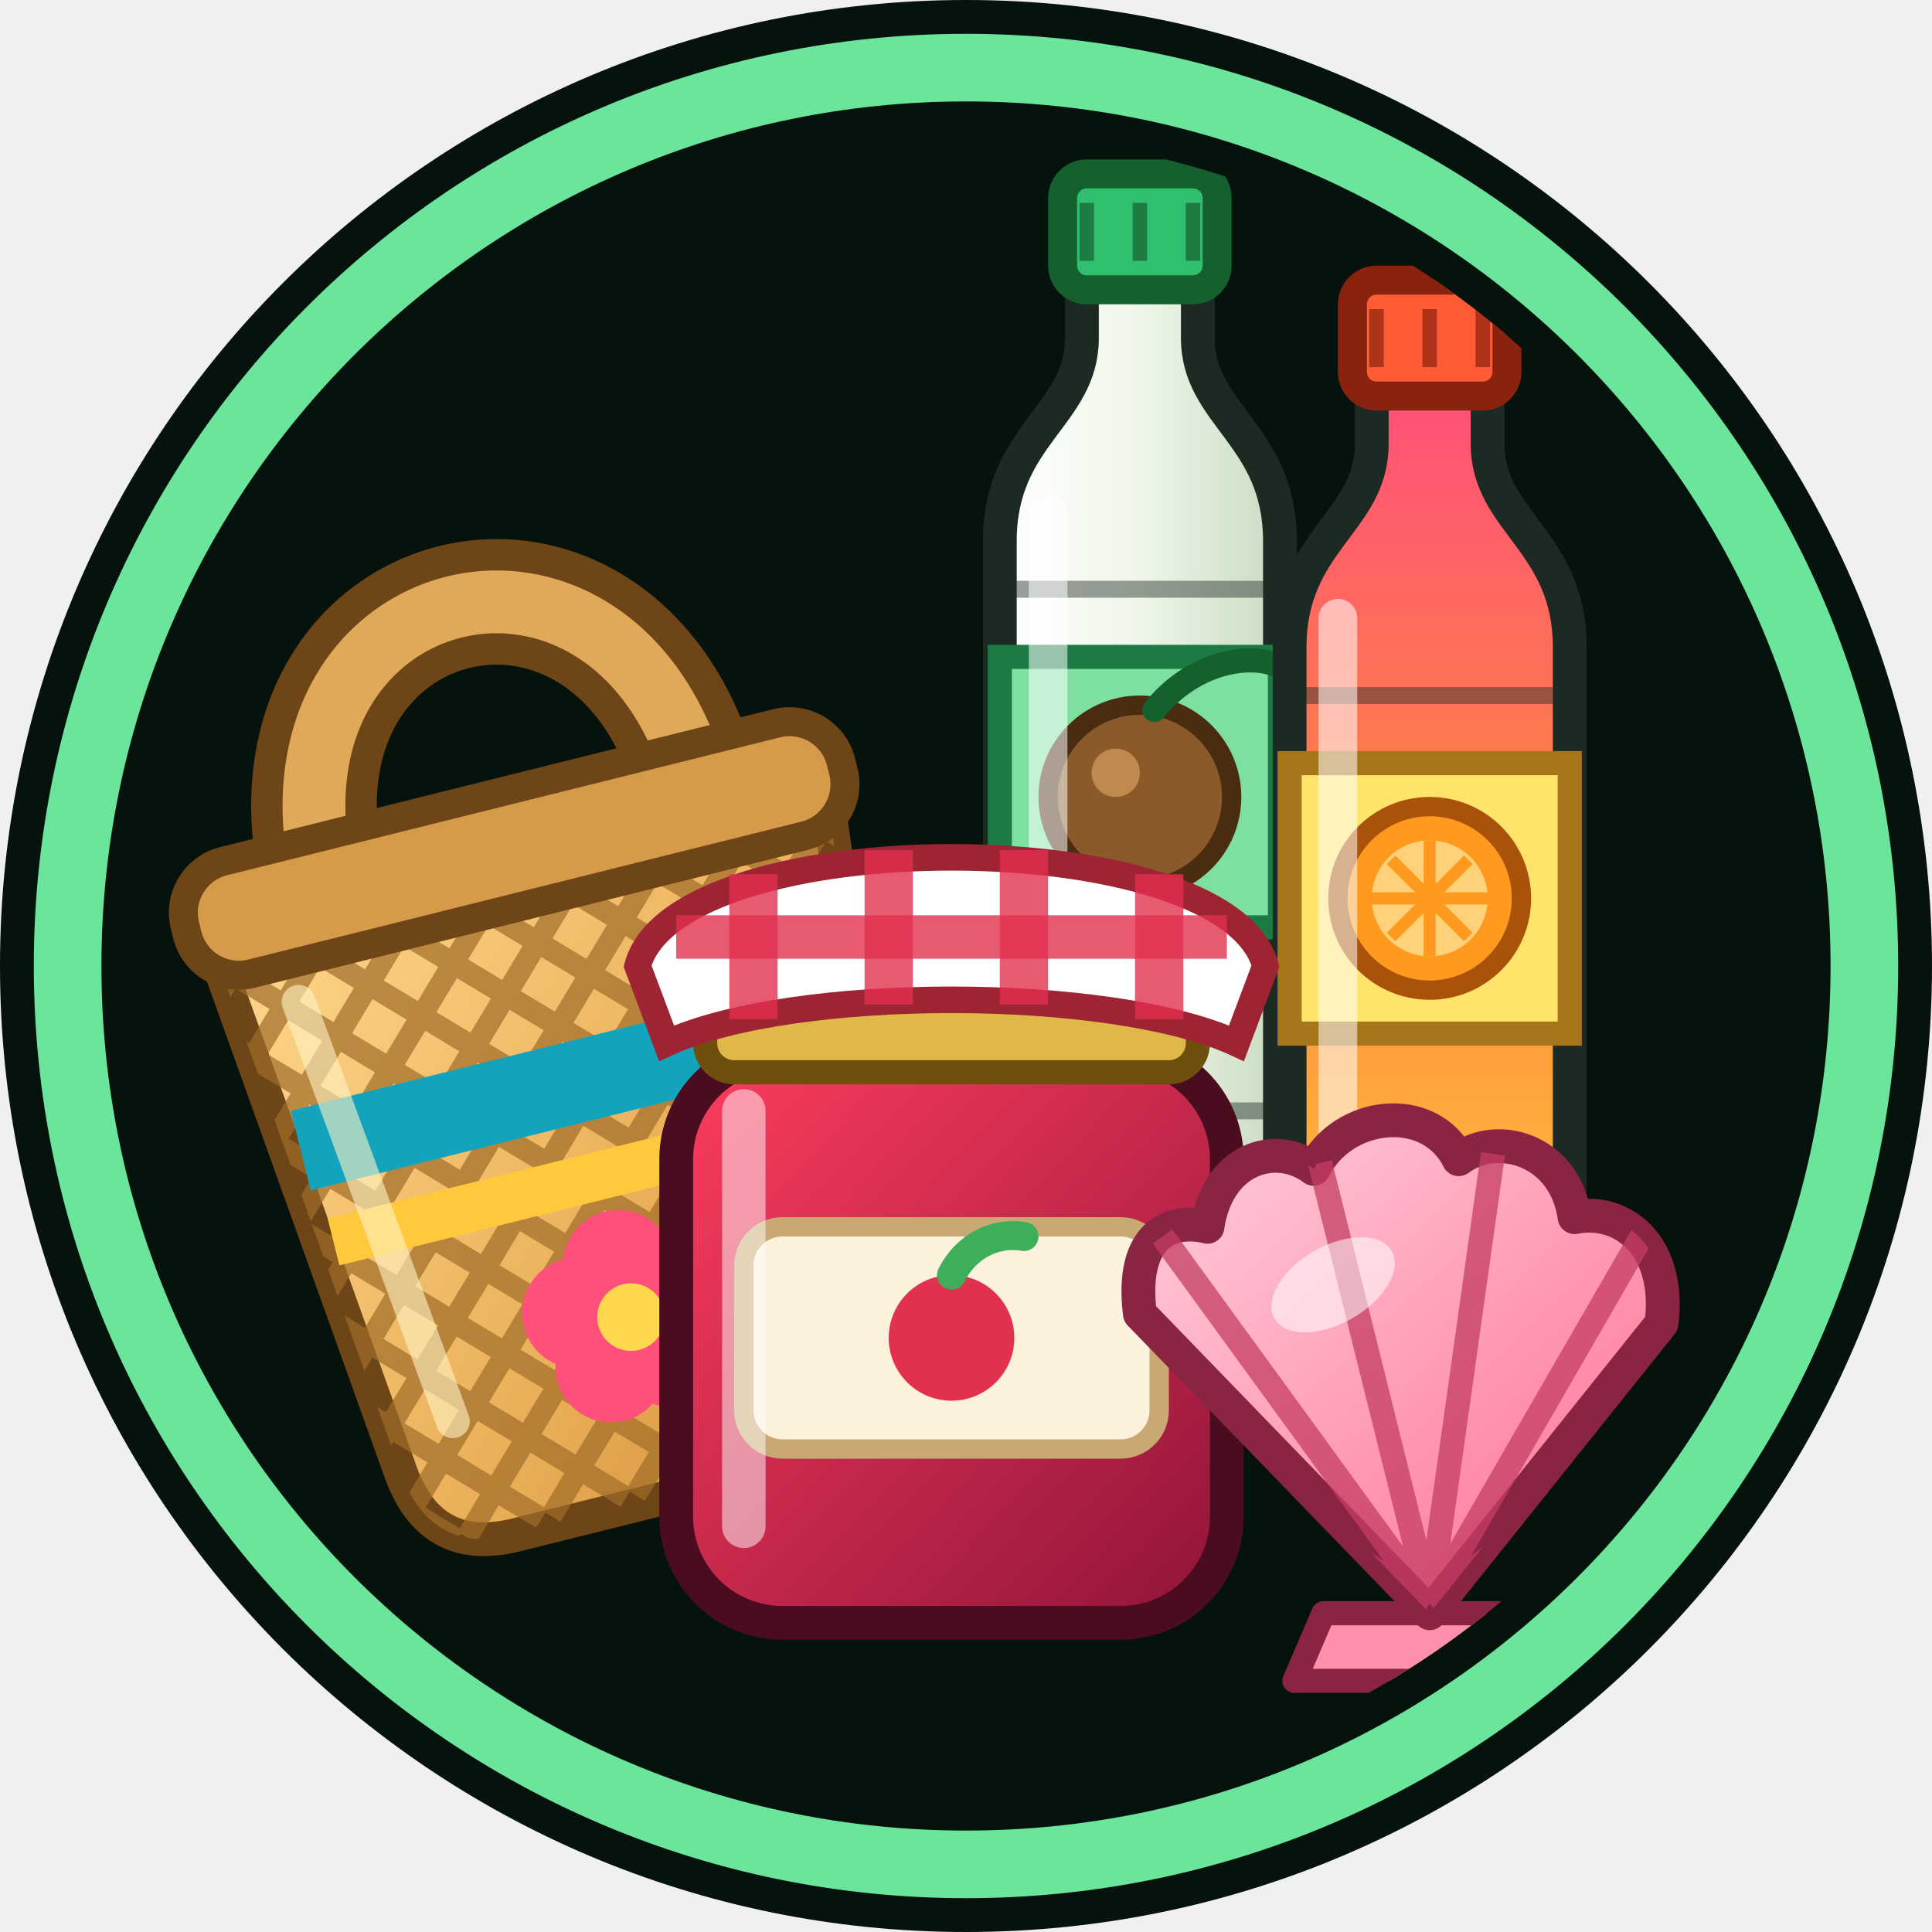
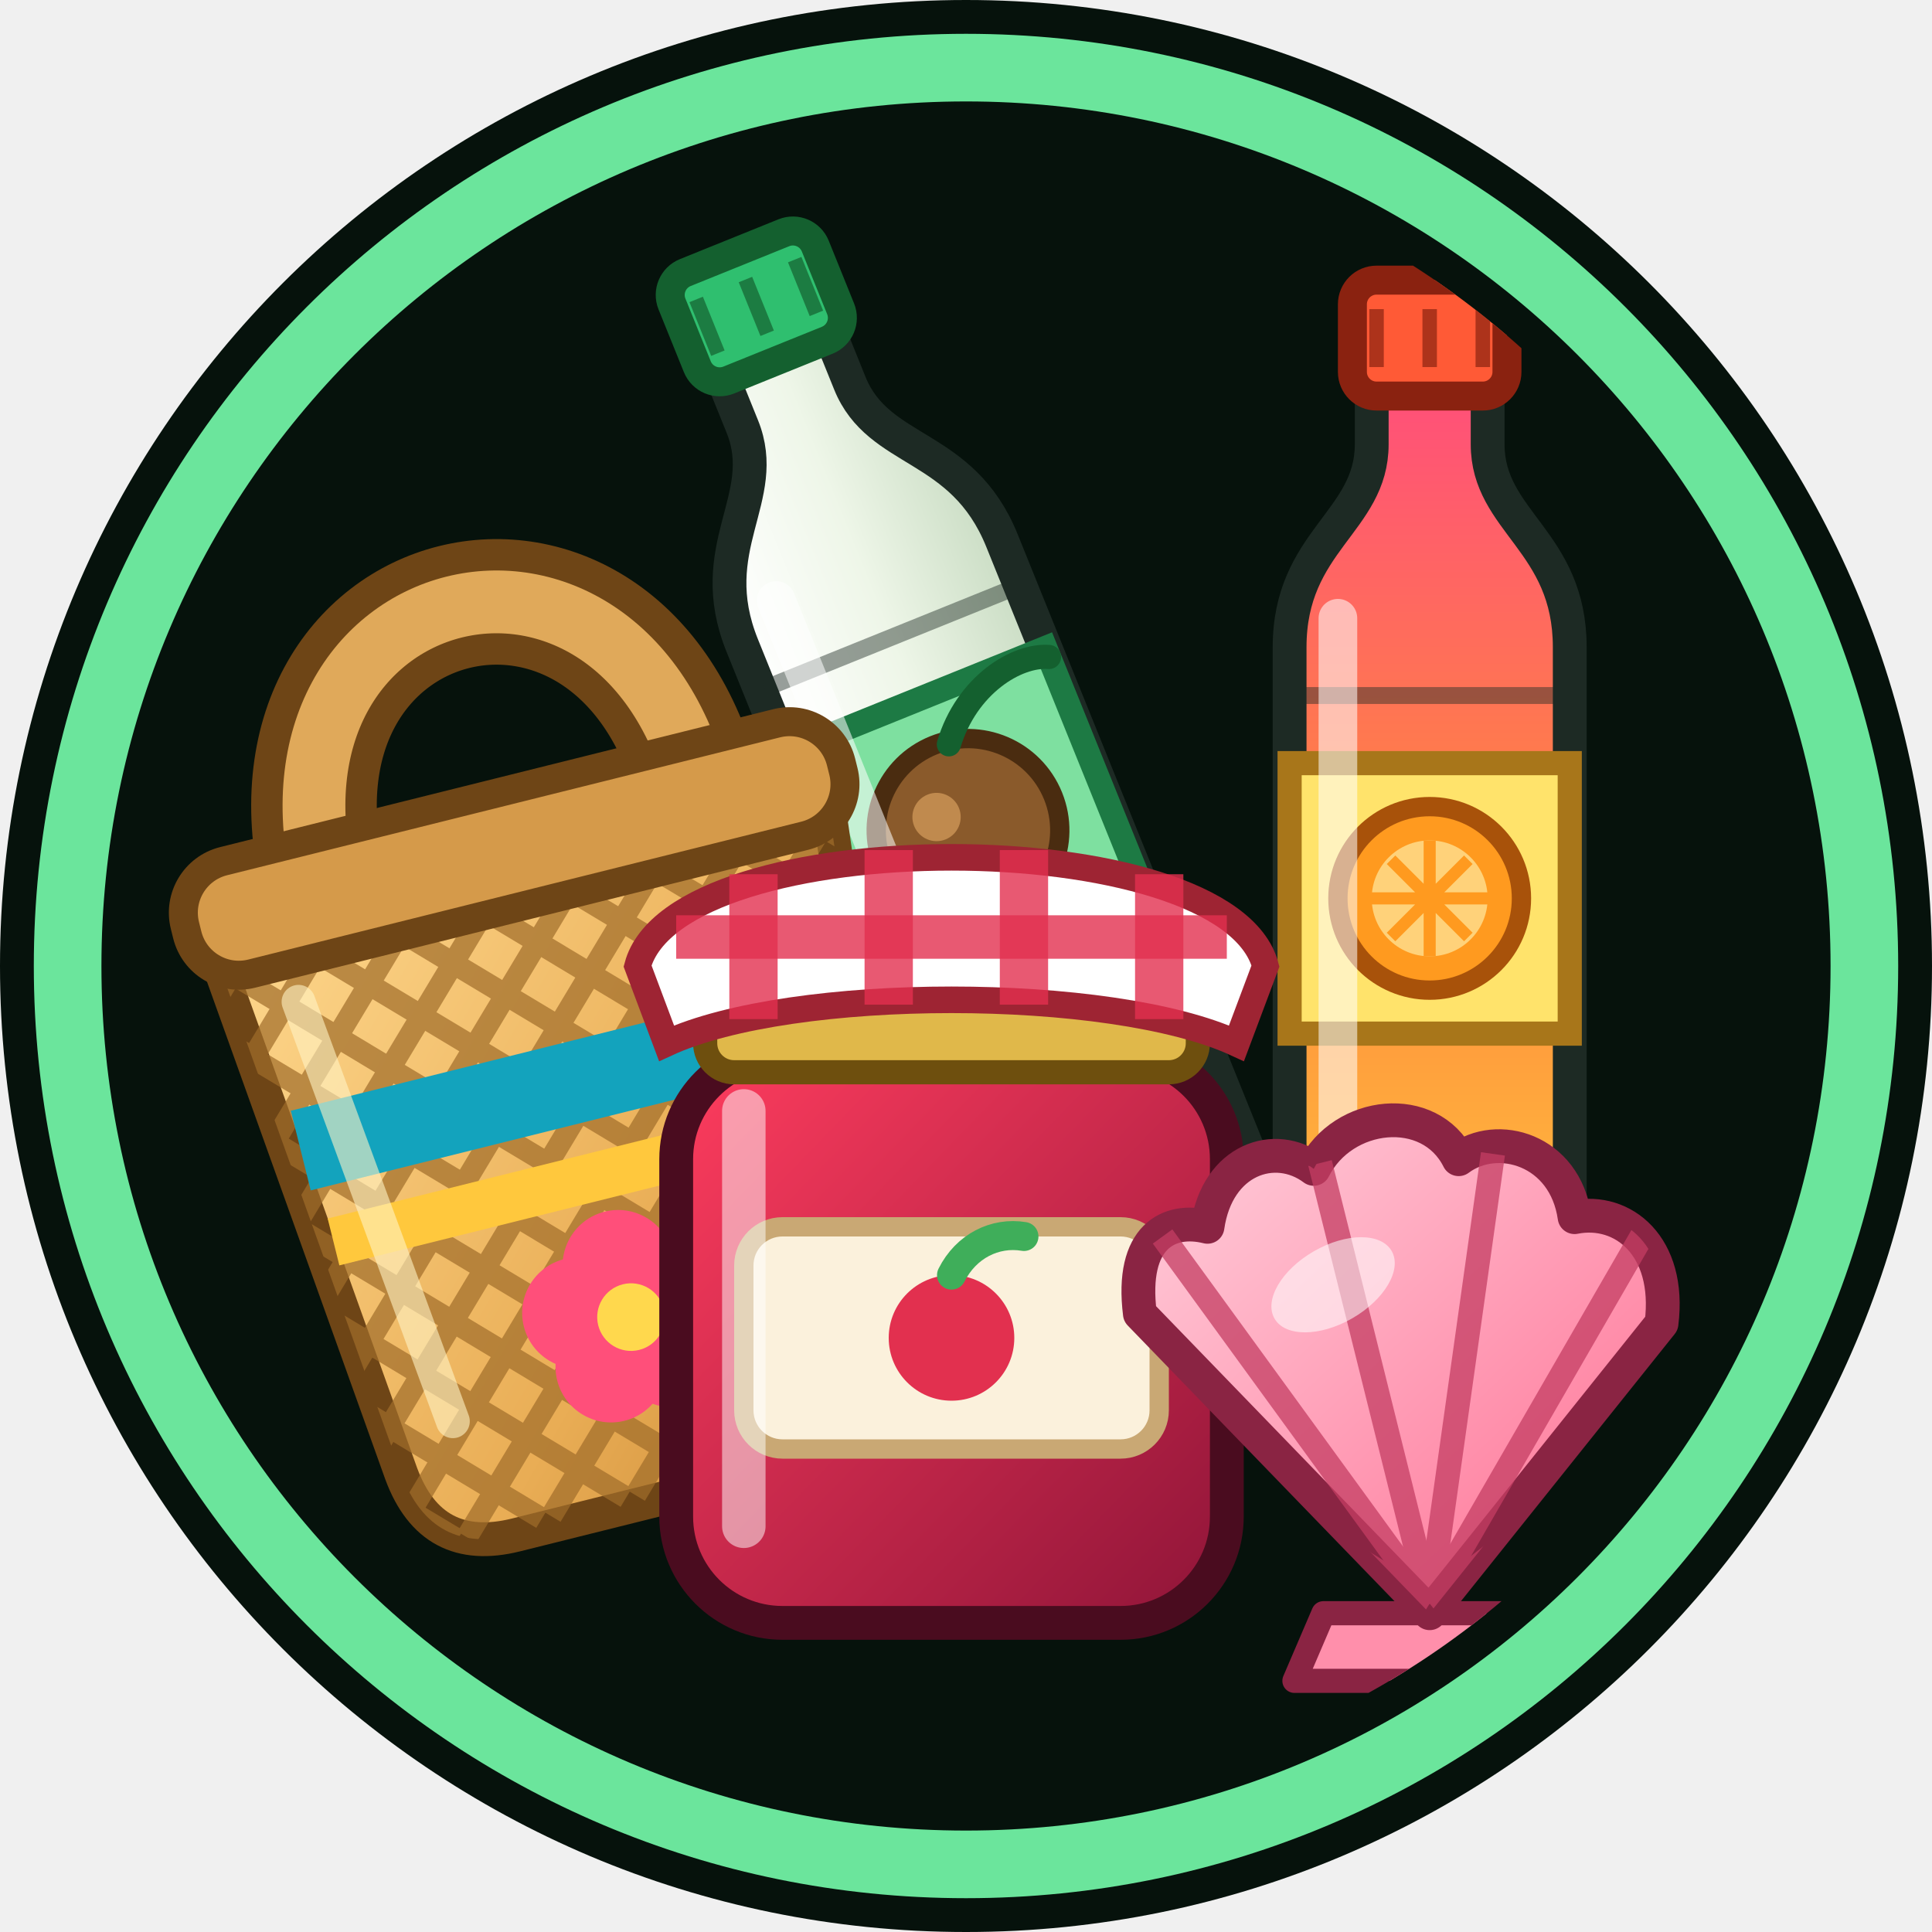
<svg xmlns="http://www.w3.org/2000/svg" viewBox="0 0 40 40">
  <circle cx="20" cy="20" r="20" fill="#06120c" />
  <defs>
    <linearGradient id="atm-h-jam" x1="0" y1="0" x2="1" y2="1">
      <stop offset="0" stop-color="#ff3d5e" />
      <stop offset="1" stop-color="#8e1438" />
    </linearGradient>
    <linearGradient id="atm-h-straw" x1="0" y1="0" x2="1" y2="1">
      <stop offset="0" stop-color="#ffd98f" />
      <stop offset=".6" stop-color="#e9ad55" />
      <stop offset="1" stop-color="#c4822f" />
    </linearGradient>
    <linearGradient id="atm-h-cw" x1="0" y1="0" x2="1" y2="0">
      <stop offset="0" stop-color="#ffffff" />
      <stop offset=".5" stop-color="#eef6e8" />
      <stop offset="1" stop-color="#c9dcc3" />
    </linearGradient>
    <linearGradient id="atm-h-ju" x1="0" y1="0" x2="0" y2="1">
      <stop offset="0" stop-color="#ff4f7a" />
      <stop offset=".55" stop-color="#ff8a3d" />
      <stop offset="1" stop-color="#ffc23d" />
    </linearGradient>
    <linearGradient id="atm-h-shell" x1="0" y1="0" x2="1" y2="1">
      <stop offset="0" stop-color="#ffd0dc" />
      <stop offset=".55" stop-color="#ff9ab4" />
      <stop offset="1" stop-color="#ff6f91" />
    </linearGradient>
    <clipPath id="atm-h-in">
      <circle cx="20" cy="20" r="17.2" />
    </clipPath>
    <clipPath id="atm-h-bag">
      <path d="M5.4 17.4H18.6L17.4 29.4Q17.2 31.2 15.4 31.2H8.6Q6.8 31.2 6.6 29.4Z" />
    </clipPath>
    <clipPath id="atm-h-shellc">
      <path d="M29.6 33.4 23.6 27.2C23.4 25.6 24.2 25.2 25 25.4 25.2 24 26.4 23.6 27.2 24.2 27.8 23 29.6 22.8 30.2 24 31 23.4 32.4 23.8 32.6 25.2 33.6 25 34.6 25.8 34.4 27.4Z" />
    </clipPath>
  </defs>
  <g clip-path="url(#atm-h-in)">
    <g transform="translate(0 -1.8)">
-       <path d="M22.4 7.6V8.8C22.4 10.4 20.7 10.8 20.7 13.0V26.9Q20.7 27.8 21.6 27.8H25.6Q26.5 27.8 26.5 26.9V13.0C26.5 10.8 24.8 10.4 24.8 8.8V7.6Z" fill="url(#atm-h-cw)" stroke="#1d2a24" stroke-width=".7" stroke-linejoin="round" />
-       <path d="M20.8 14.0H26.4M20.8 24.8H26.4" stroke="#1d2a24" stroke-width=".35" opacity=".45" />
-       <rect x="20.7" y="15.4" width="5.8" height="5.6" fill="#7ee0a0" stroke="#1d7a44" stroke-width=".5" />
-       <circle cx="23.6" cy="18.3" r="1.9" fill="#8a5a2b" stroke="#4a2c10" stroke-width=".4" />
-       <circle cx="23.1" cy="17.8" r=".5" fill="#c08a4e" />
-       <path d="M23.9 16.5c.8-1 2-1.2 2.6-.9" stroke="#14602f" stroke-width=".5" fill="none" stroke-linecap="round" />
-       <path d="M21.7 12.4V26.4" stroke="#fff" stroke-width=".8" stroke-linecap="round" opacity=".55" />
-       <rect x="22.0" y="5.4" width="3.2" height="2.4" rx=".5" fill="#2fbf6f" stroke="#14602f" stroke-width=".6" />
-       <path d="M22.5 6.0v1.2M23.6 6.0v1.2M24.7 6.0v1.2" stroke="#14602f" stroke-width=".3" opacity=".7" />
+       <g transform="rotate(-22 23.6 27.8)">
+         <path d="M22.4 7.6V8.8C22.4 10.4 20.7 10.8 20.7 13.0V26.9Q20.7 27.8 21.6 27.8H25.6Q26.5 27.8 26.5 26.9V13.0C26.5 10.8 24.8 10.4 24.8 8.8V7.6Z" fill="url(#atm-h-cw)" stroke="#1d2a24" stroke-width=".7" stroke-linejoin="round" />
+         <path d="M20.8 14.0H26.4M20.8 24.8H26.4" stroke="#1d2a24" stroke-width=".35" opacity=".45" />
+         <rect x="20.7" y="15.4" width="5.8" height="5.6" fill="#7ee0a0" stroke="#1d7a44" stroke-width=".5" />
+         <circle cx="23.6" cy="18.3" r="1.9" fill="#8a5a2b" stroke="#4a2c10" stroke-width=".4" />
+         <circle cx="23.1" cy="17.8" r=".5" fill="#c08a4e" />
+         <path d="M23.9 16.5c.8-1 2-1.2 2.6-.9" stroke="#14602f" stroke-width=".5" fill="none" stroke-linecap="round" />
+         <path d="M21.7 12.4V26.4" stroke="#fff" stroke-width=".8" stroke-linecap="round" opacity=".55" />
+         <rect x="22.0" y="5.4" width="3.2" height="2.4" rx=".5" fill="#2fbf6f" stroke="#14602f" stroke-width=".6" />
+         <path d="M22.5 6.0v1.2M23.6 6.0v1.2M24.7 6.0v1.2" stroke="#14602f" stroke-width=".3" opacity=".7" />
+       </g>
      <path d="M28.4 9.8V11.0C28.4 12.6 26.7 13.0 26.7 15.2V27.9Q26.7 28.8 27.6 28.8H31.6Q32.5 28.8 32.5 27.9V15.2C32.5 13.0 30.8 12.6 30.8 11.0V9.8Z" fill="url(#atm-h-ju)" stroke="#1d2a24" stroke-width=".7" stroke-linejoin="round" />
      <path d="M26.8 16.2H32.4M26.8 25.8H32.4" stroke="#1d2a24" stroke-width=".35" opacity=".45" />
      <rect x="26.7" y="17.6" width="5.8" height="5.6" fill="#ffe36b" stroke="#a8761a" stroke-width=".5" />
      <circle cx="29.6" cy="20.4" r="1.9" fill="#ff9a1f" stroke="#a8520a" stroke-width=".4" />
      <circle cx="29.6" cy="20.4" r="1.2" fill="#ffd27a" />
      <path d="M29.6 19.2v2.4M28.4 20.4h2.4M28.8 19.6l1.6 1.6M30.4 19.6l-1.6 1.6" stroke="#ff9a1f" stroke-width=".25" />
      <path d="M27.7 14.6V27.4" stroke="#fff" stroke-width=".8" stroke-linecap="round" opacity=".55" />
      <rect x="28.0" y="7.6" width="3.2" height="2.4" rx=".5" fill="#ff5a36" stroke="#8a2210" stroke-width=".6" />
      <path d="M28.5 8.2v1.2M29.6 8.2v1.2M30.7 8.2v1.2" stroke="#8a2210" stroke-width=".3" opacity=".7" />
    </g>
    <g transform="rotate(-14 12 23)">
      <path d="M8 17.2C8 10.6 16 10.6 16 17.2" stroke="#6e4516" stroke-width="2.6" fill="none" stroke-linecap="round" />
      <path d="M8 17.2C8 10.6 16 10.6 16 17.2" stroke="#e0a95a" stroke-width="1.3" fill="none" stroke-linecap="round" />
      <path d="M5.4 17.4H18.6L17.4 29.4Q17.2 31.2 15.4 31.2H8.6Q6.8 31.2 6.6 29.4Z" fill="url(#atm-h-straw)" stroke="#6e4516" stroke-width=".7" stroke-linejoin="round" />
      <g clip-path="url(#atm-h-bag)" stroke="#a06c2a" stroke-width=".45" opacity=".7" fill="none">
        <path d="M-10.4 15l16 16" />
        <path d="M5.6 15l-16 16" />
        <path d="M-8.6 15l16 16" />
        <path d="M7.4 15l-16 16" />
        <path d="M-6.8 15l16 16" />
        <path d="M9.2 15l-16 16" />
        <path d="M-5.0 15l16 16" />
        <path d="M11.0 15l-16 16" />
        <path d="M-3.2 15l16 16" />
        <path d="M12.8 15l-16 16" />
        <path d="M-1.4 15l16 16" />
        <path d="M14.6 15l-16 16" />
        <path d="M0.4 15l16 16" />
        <path d="M16.4 15l-16 16" />
        <path d="M2.2 15l16 16" />
        <path d="M18.2 15l-16 16" />
        <path d="M4.0 15l16 16" />
        <path d="M20.0 15l-16 16" />
        <path d="M5.8 15l16 16" />
        <path d="M21.8 15l-16 16" />
        <path d="M7.6 15l16 16" />
        <path d="M23.6 15l-16 16" />
        <path d="M9.4 15l16 16" />
        <path d="M25.4 15l-16 16" />
        <path d="M11.2 15l16 16" />
        <path d="M27.2 15l-16 16" />
        <path d="M13.0 15l16 16" />
        <path d="M29.0 15l-16 16" />
        <path d="M14.8 15l16 16" />
        <path d="M30.8 15l-16 16" />
        <path d="M16.6 15l16 16" />
        <path d="M32.6 15l-16 16" />
        <path d="M18.4 15l16 16" />
        <path d="M34.4 15l-16 16" />
      </g>
      <rect x="5" y="16.2" width="14" height="2.4" rx="1.1" fill="#d59a4a" stroke="#6e4516" stroke-width=".6" />
      <path d="M6.2 22.4H17.8" stroke="#13a3bd" stroke-width="1.7" />
      <path d="M6.4 24.4H17.6" stroke="#ffc83d" stroke-width="1" />
      <g transform="translate(12 27.4)">
        <circle r="1.15" cx="0" cy="-1.1" fill="#ff4f7a" />
        <circle r="1.15" cx="1.05" cy="-.35" fill="#ff4f7a" />
        <circle r="1.15" cx=".65" cy=".9" fill="#ff4f7a" />
        <circle r="1.15" cx="-.65" cy=".9" fill="#ff4f7a" />
        <circle r="1.15" cx="-1.05" cy="-.35" fill="#ff4f7a" />
        <circle r=".7" fill="#ffd84d" />
      </g>
      <path d="M6.9 19.4 7.9 28.6" stroke="#fff3c4" stroke-width=".7" stroke-linecap="round" opacity=".6" />
    </g>
    <g transform="translate(-3 .2)">
      <rect x="17" y="21.6" width="11.4" height="11.8" rx="2.2" fill="url(#atm-h-jam)" stroke="#4a0c1f" stroke-width=".7" />
      <rect x="18.4" y="25.2" width="8.6" height="4.6" rx=".8" fill="#fbf1dc" stroke="#c9a874" stroke-width=".4" />
      <circle cx="22.7" cy="27.5" r="1.3" fill="#e2304f" />
      <path d="M22.7 26.2c.3-.6.9-.9 1.5-.8" stroke="#3fae5a" stroke-width=".6" fill="none" stroke-linecap="round" />
      <path d="M18.4 22.8v8.6" stroke="#fff" stroke-width=".9" stroke-linecap="round" opacity=".5" />
      <rect x="17.6" y="19.6" width="10.2" height="2.4" rx=".6" fill="#e0b84a" stroke="#6e4f0e" stroke-width=".5" />
      <path d="M16.2 19.8C17 16.8 28.4 16.8 29.2 19.8L28.6 21.4C26 20.2 19.4 20.2 16.8 21.4Z" fill="#fff" stroke="#9e2433" stroke-width=".55" />
      <path d="M18.6 17.9v3M21.4 17.4v3.2M24.2 17.4v3.2M27 17.9v3" stroke="#e2304f" stroke-width="1" opacity=".8" />
      <path d="M17 19.2h11.4" stroke="#e2304f" stroke-width=".9" opacity=".8" />
    </g>
    <path d="M27.4 33.4h4.4l.6 1.4h-5.6Z" fill="#ff8fab" stroke="#8a2443" stroke-width=".5" stroke-linejoin="round" />
    <path d="M29.6 33.4 23.6 27.2C23.4 25.6 24.2 25.2 25 25.4 25.2 24 26.4 23.6 27.2 24.2 27.8 23 29.6 22.8 30.2 24 31 23.4 32.4 23.8 32.6 25.2 33.6 25 34.6 25.8 34.4 27.4Z" fill="url(#atm-h-shell)" stroke="#8a2443" stroke-width=".7" stroke-linejoin="round" />
    <g clip-path="url(#atm-h-shellc)" stroke="#c43d63" stroke-width=".5" opacity=".75">
      <path d="M29.6 33.2L21.63 28.22" />
      <path d="M29.6 33.2L24.07 25.6" />
      <path d="M29.6 33.2L27.33 24.08" />
      <path d="M29.6 33.2L30.91 23.89" />
      <path d="M29.6 33.2L34.3 25.06" />
      <path d="M29.6 33.2L37.01 27.41" />
    </g>
    <ellipse cx="27.6" cy="26.6" rx="1.4" ry=".8" fill="#fff" opacity=".55" transform="rotate(-30 27.6 26.6)" />
  </g>
  <circle cx="20" cy="20" r="18.6" fill="none" stroke="#6be59c" stroke-width="1.4" />
</svg>
